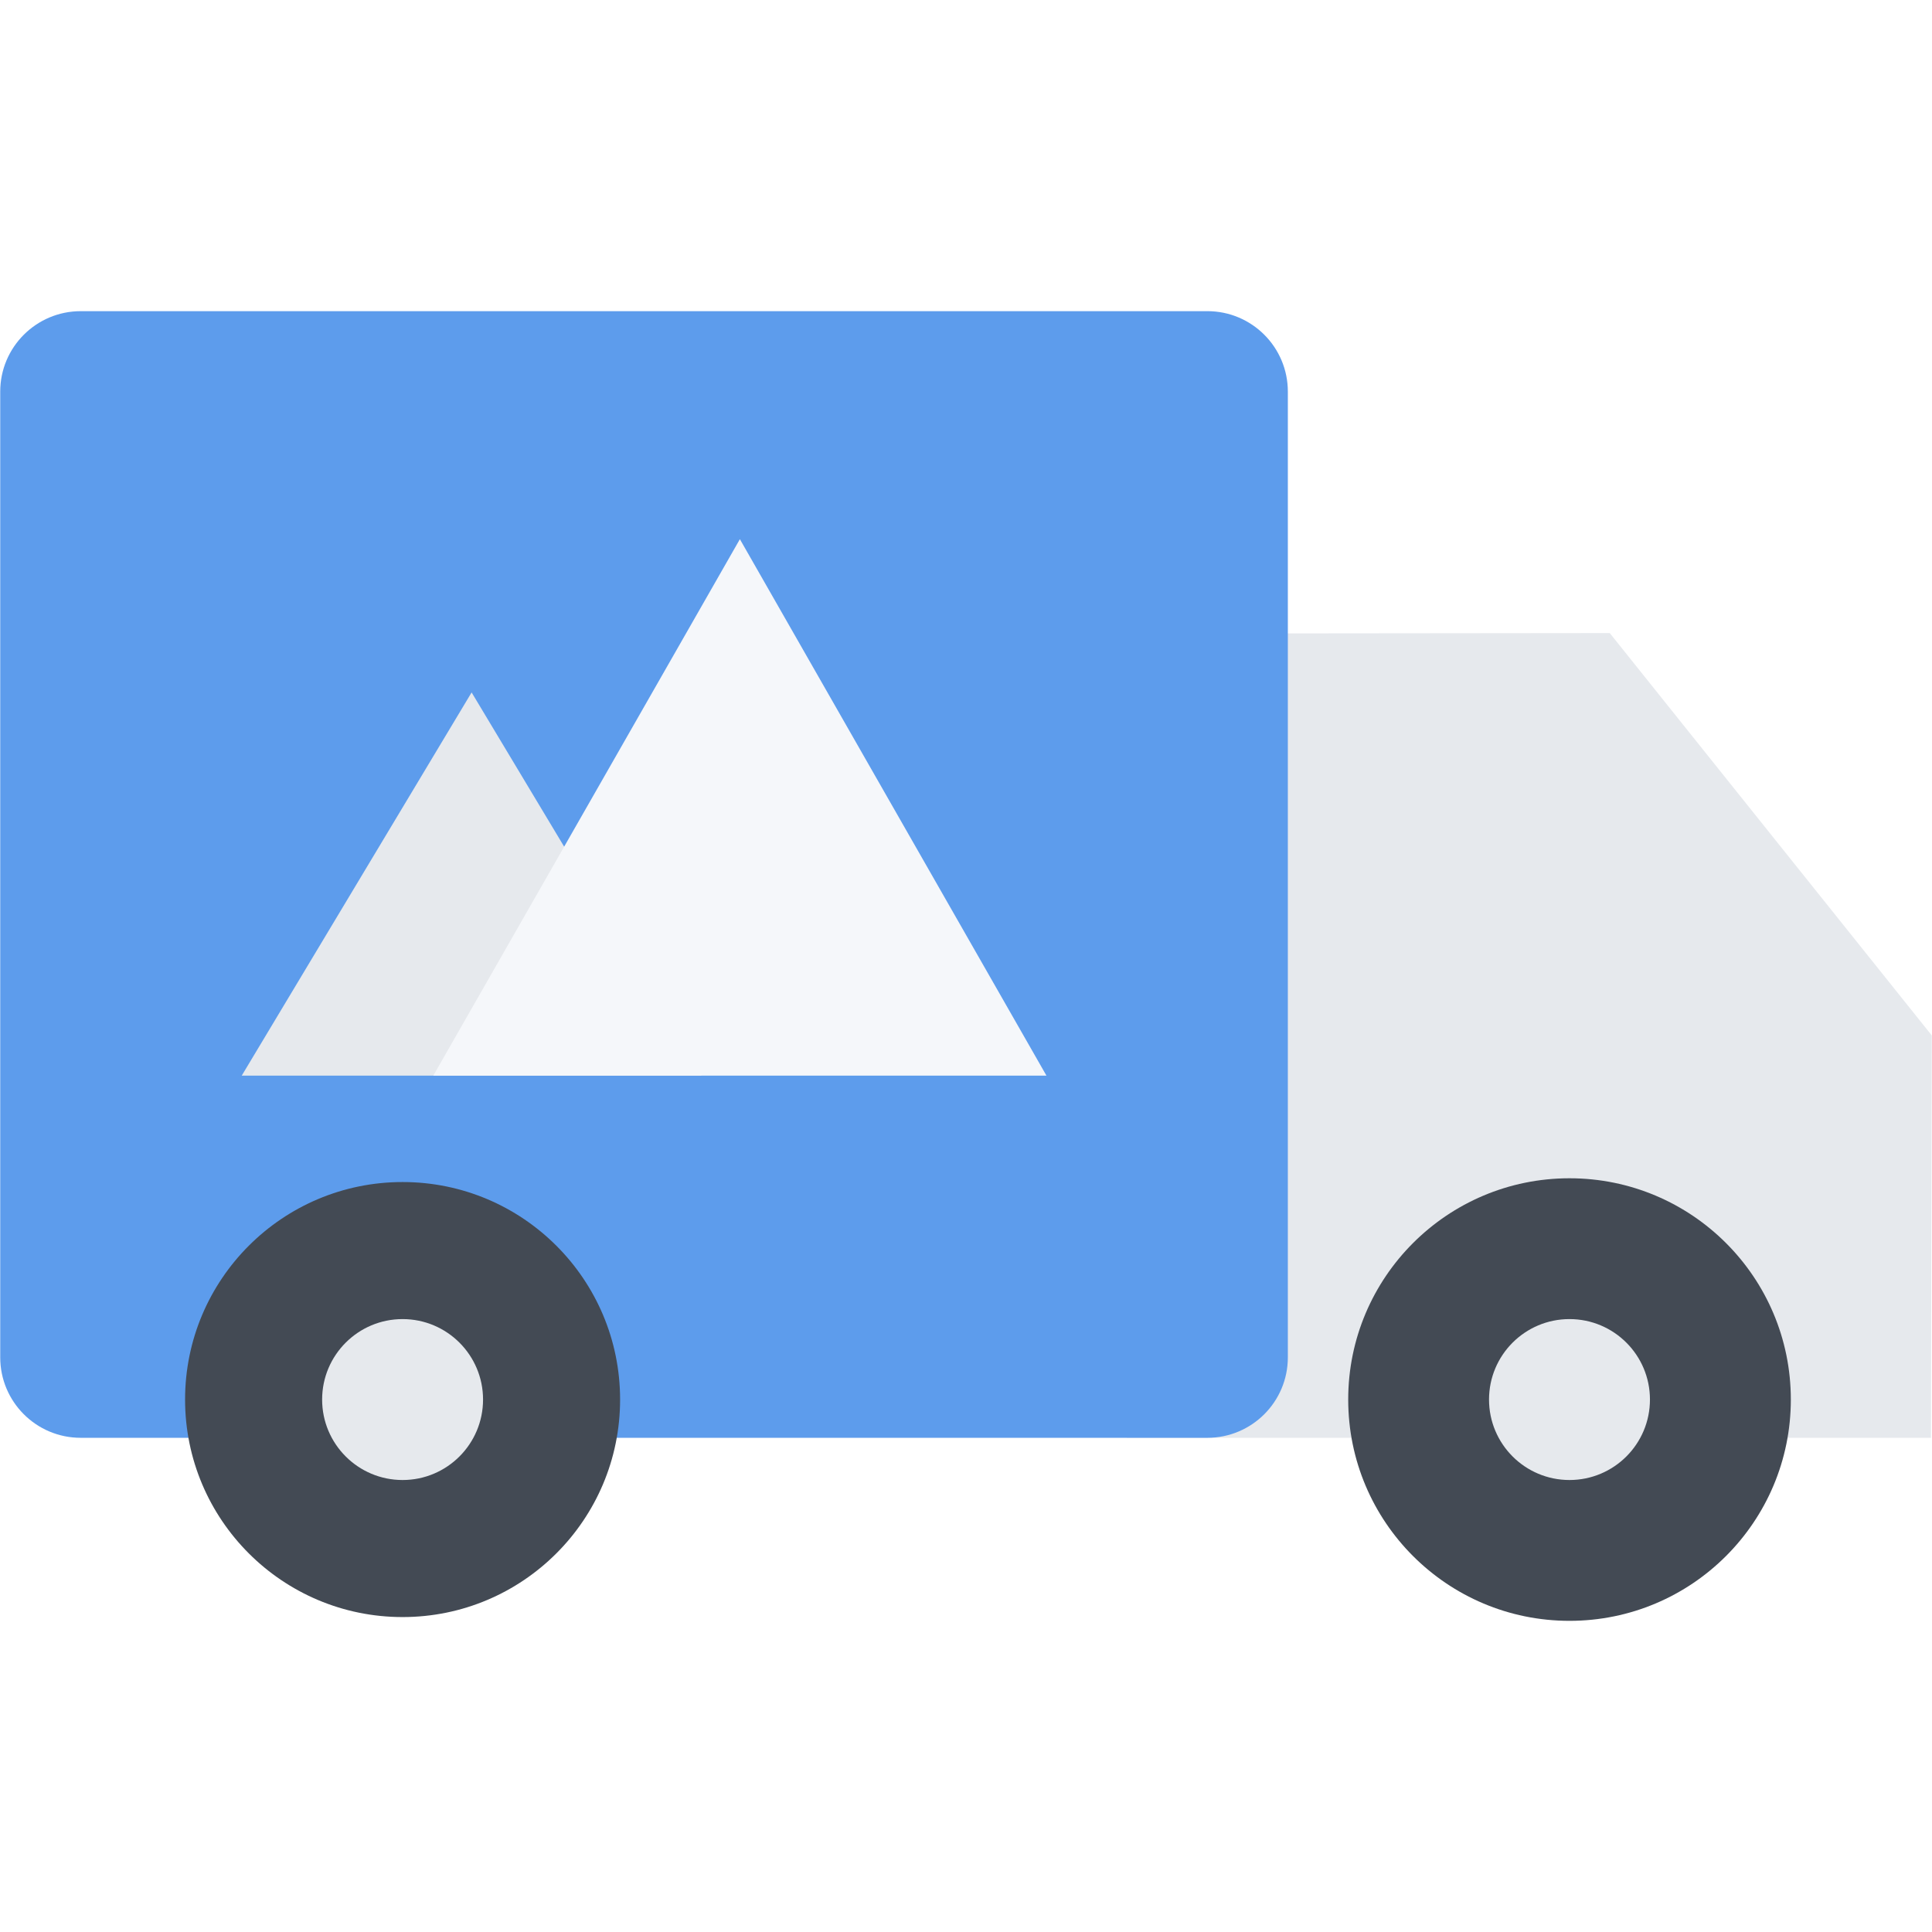
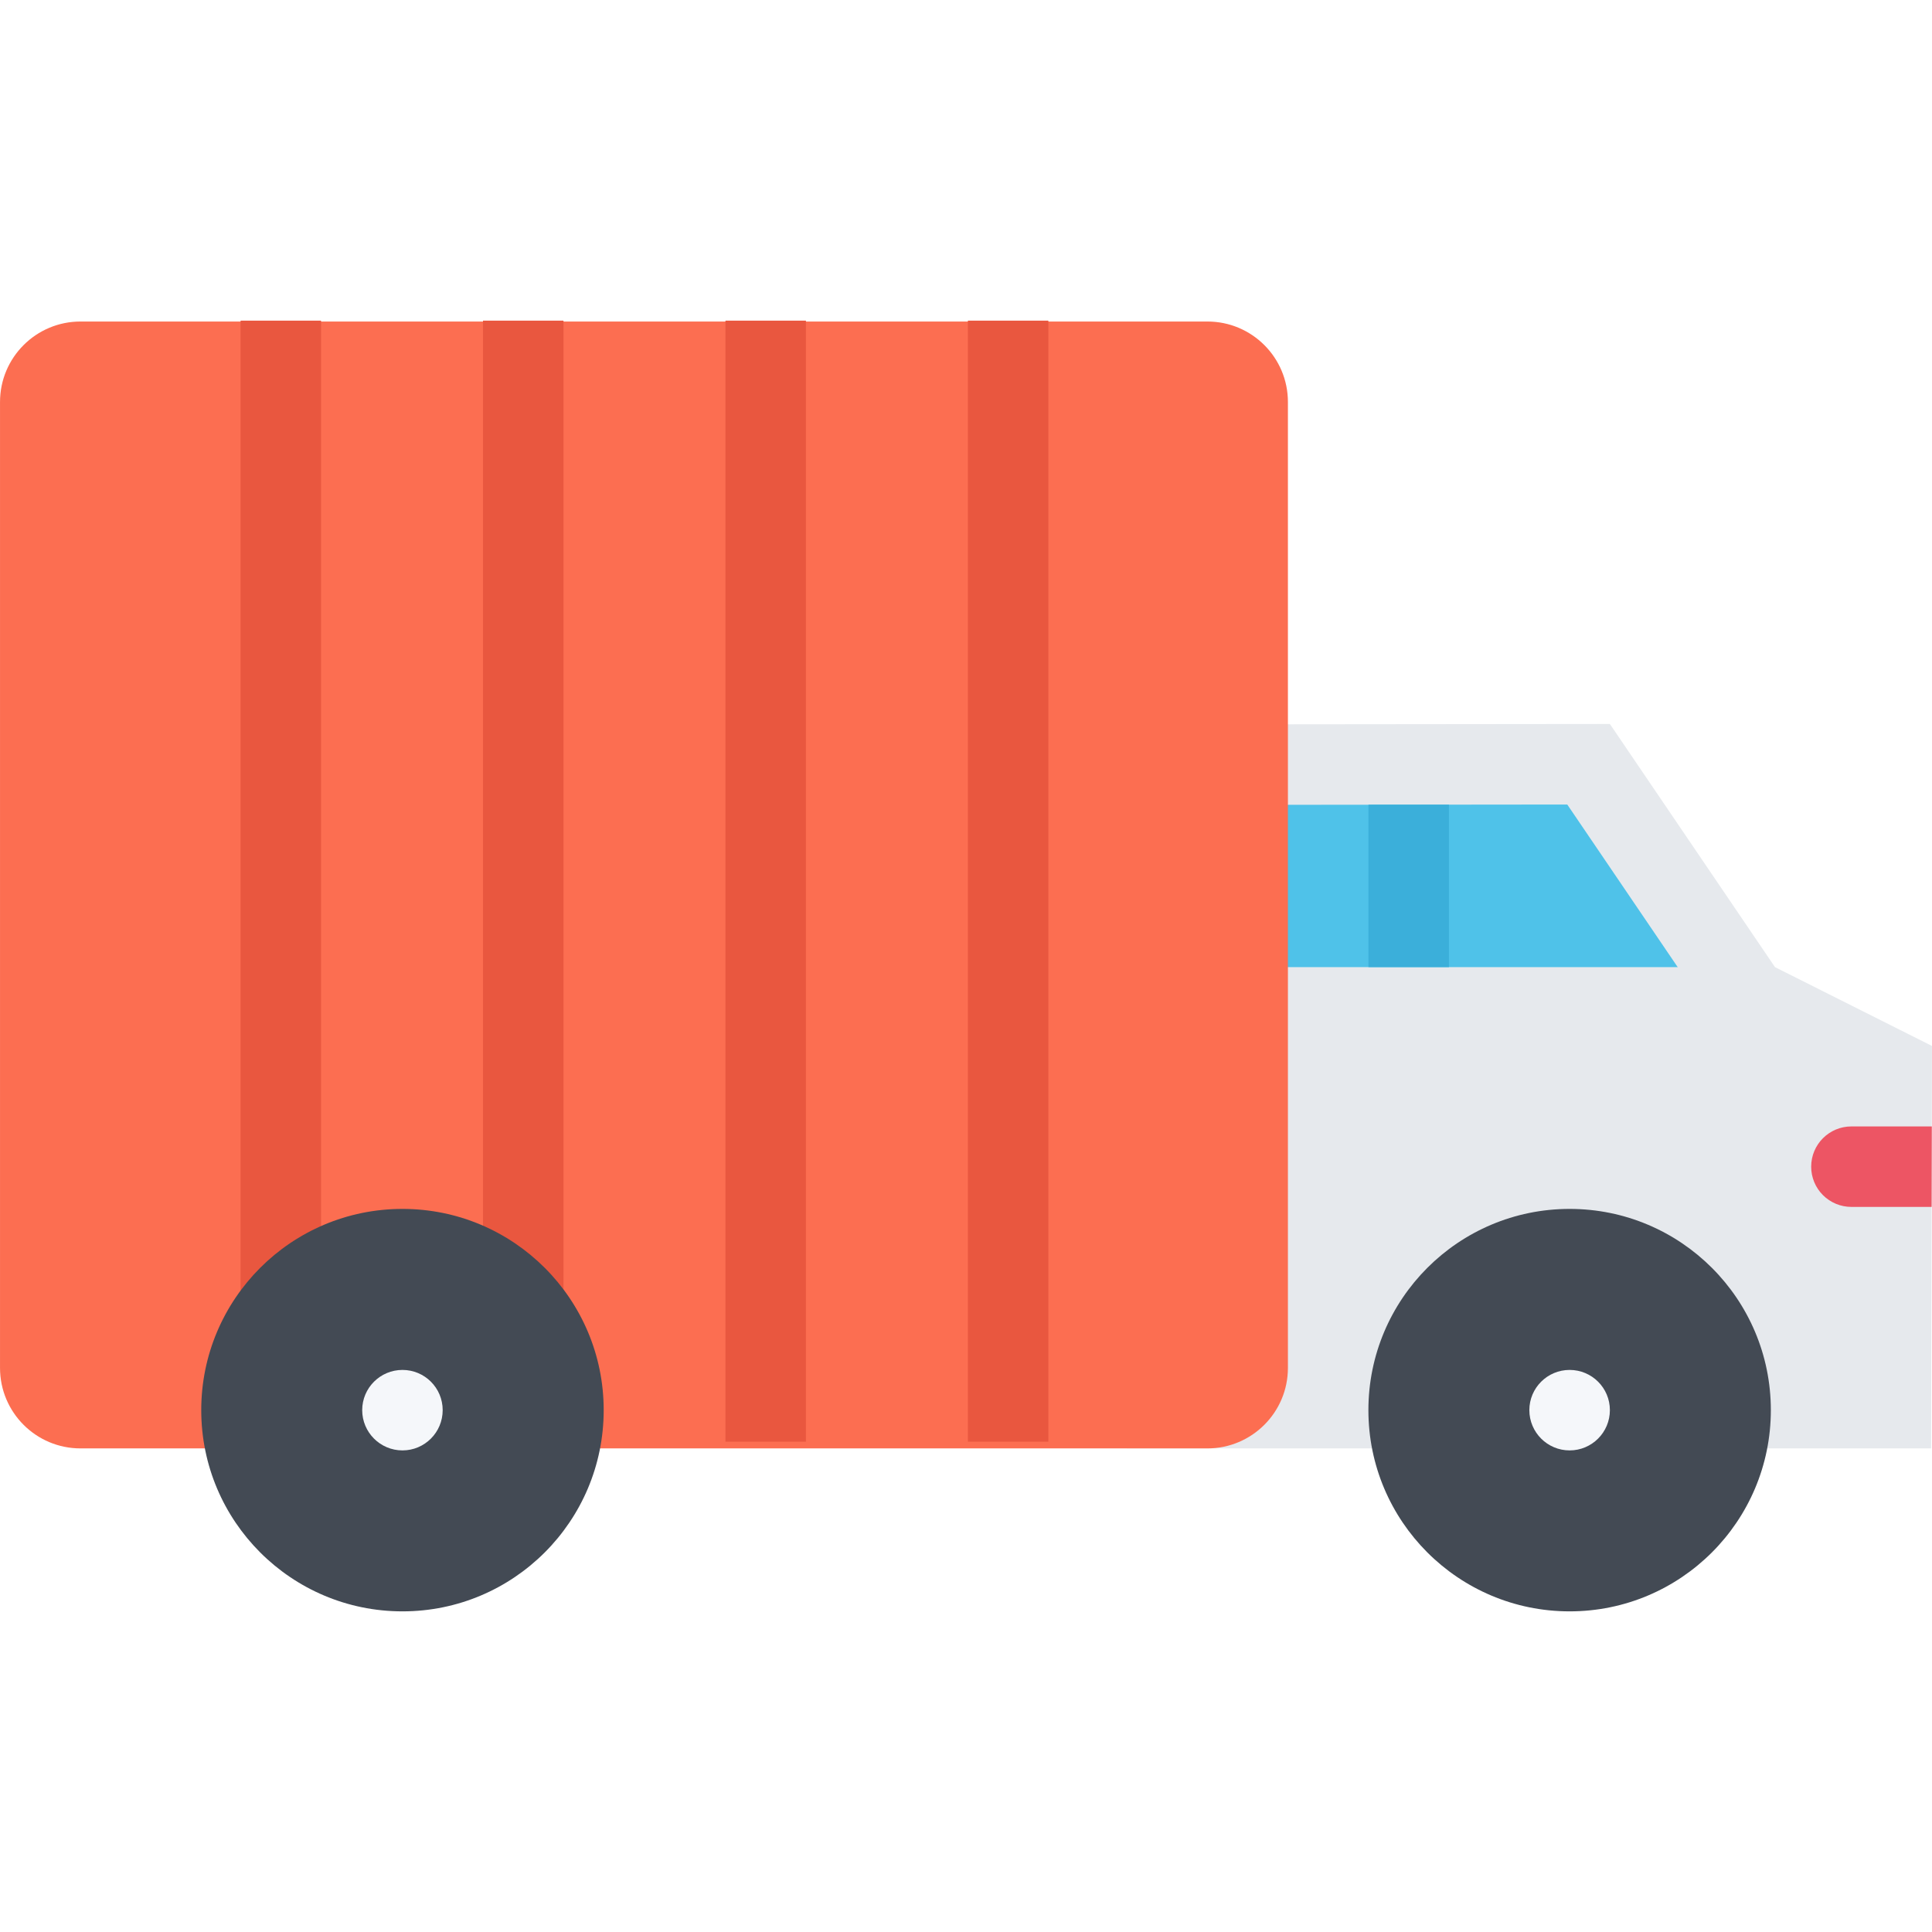
<svg xmlns="http://www.w3.org/2000/svg" class="icon" width="128px" height="128.00px" viewBox="0 0 1024 1024" version="1.1">
-   <path d="M640.218 335.76l212.986-0.218 170.678 213.262-0.436 213.264H597.262z" fill="#E6E9ED" />
-   <path d="M682.586 719.422c0 23.556-19.09 42.646-42.68 42.646H42.764c-23.558 0-42.646-19.09-42.646-42.646V207.57c0-23.558 19.12-42.646 42.678-42.646h597.142c23.558 0 42.648 19.088 42.648 42.646v511.852z" fill="#5D9CEC" />
-   <path d="M714.578 741.792c0 64.796 52.52 117.286 117.286 117.286 64.796 0 117.316-52.488 117.316-117.286s-52.52-117.286-117.316-117.286c-64.766 0-117.286 52.488-117.286 117.286z" fill="#434A54" />
-   <path d="M789.216 741.792c0 23.556 19.09 42.646 42.646 42.646 23.558 0 42.646-19.09 42.646-42.646s-19.088-42.646-42.646-42.646c-23.556-0.002-42.646 19.088-42.646 42.646z" fill="#E6E9ED" />
-   <path d="M213.38 741.792m-115.286 0a115.286 115.286 0 1 0 230.572 0 115.286 115.286 0 1 0-230.572 0Z" fill="#434A54" />
-   <path d="M213.38 741.792m-42.646 0a42.646 42.646 0 1 0 85.292 0 42.646 42.646 0 1 0-85.292 0Z" fill="#E6E9ED" />
-   <path d="M128.12 570.112l121.846-203.11 121.878 203.11z" fill="#E6E9ED" />
-   <path d="M229.658 570.112l162.494-284.34 162.492 284.34z" fill="#F5F7FA" />
+   <path d="M621.124 746.372l38.184-341.12 182.652-0.186 84.282 124.122 76.374 38.344-0.376 178.84z" fill="#E6E9ED" />
+   <path d="M914.992 512.594l-73.032-107.528-182.652 0.186-12 107.342z" fill="#4FC2E9" />
+   <path d="M940.774 512.594l-87.5-128.874-213.058 0.218-42.936 383.746h426.242l0.468-213.308-83.216-41.782z m40.186 212.434H644.996l33.376-298.462 152.31-0.156 74.81 110.154 6.218 9.188 9.906 4.968 59.624 29.938-0.28 144.37z" fill="#E6E9ED" />
+   <path d="M639.964 170.414H42.666C19.104 170.414 0.01 189.508 0.01 213.07v511.958c0 23.562 19.094 42.656 42.656 42.656h597.268c23.562 0 42.688-19.094 42.688-42.656v-511.96c0-23.562-19.094-42.654-42.658-42.654z" fill="#FC6E51" />
+   <path d="M725.308 426.502h42.656v86.092h-42.656z" fill="#3BAFDA" />
+   <path d="M127.506 169.944h42.656V764.12H127.506zM256.004 169.944h42.656V764.12h-42.656zM384.502 169.944h42.656V764.12h-42.656zM513 169.944h42.656V764.12H513z" fill="#E9573F" />
+   <path d="M831.932 747.4m-106.654 0a106.654 106.654 0 1 0 213.308 0 106.654 106.654 0 1 0-213.308 0Z" fill="#434A54" />
+   <path d="M213.318 747.4m-106.654 0a106.654 106.654 0 1 0 213.308 0 106.654 106.654 0 1 0-213.308 0Z" fill="#434A54" />
+   <path d="M810.588 747.402c0 11.782 9.562 21.344 21.344 21.344 11.78 0 21.342-9.562 21.342-21.344s-9.562-21.312-21.342-21.312c-11.782 0-21.344 9.532-21.344 21.312zM191.974 747.402c0 11.782 9.562 21.344 21.344 21.344s21.312-9.562 21.312-21.344-9.53-21.312-21.312-21.312-21.344 9.532-21.344 21.312z" fill="#F5F7FA" />
+   <path d="M1023.896 597.032h-42.624c-11.782 0-21.312 9.562-21.312 21.34a21.3 21.3 0 0 0 21.312 21.312h42.53l0.094-42.652z" fill="#ED5564" />
</svg>
